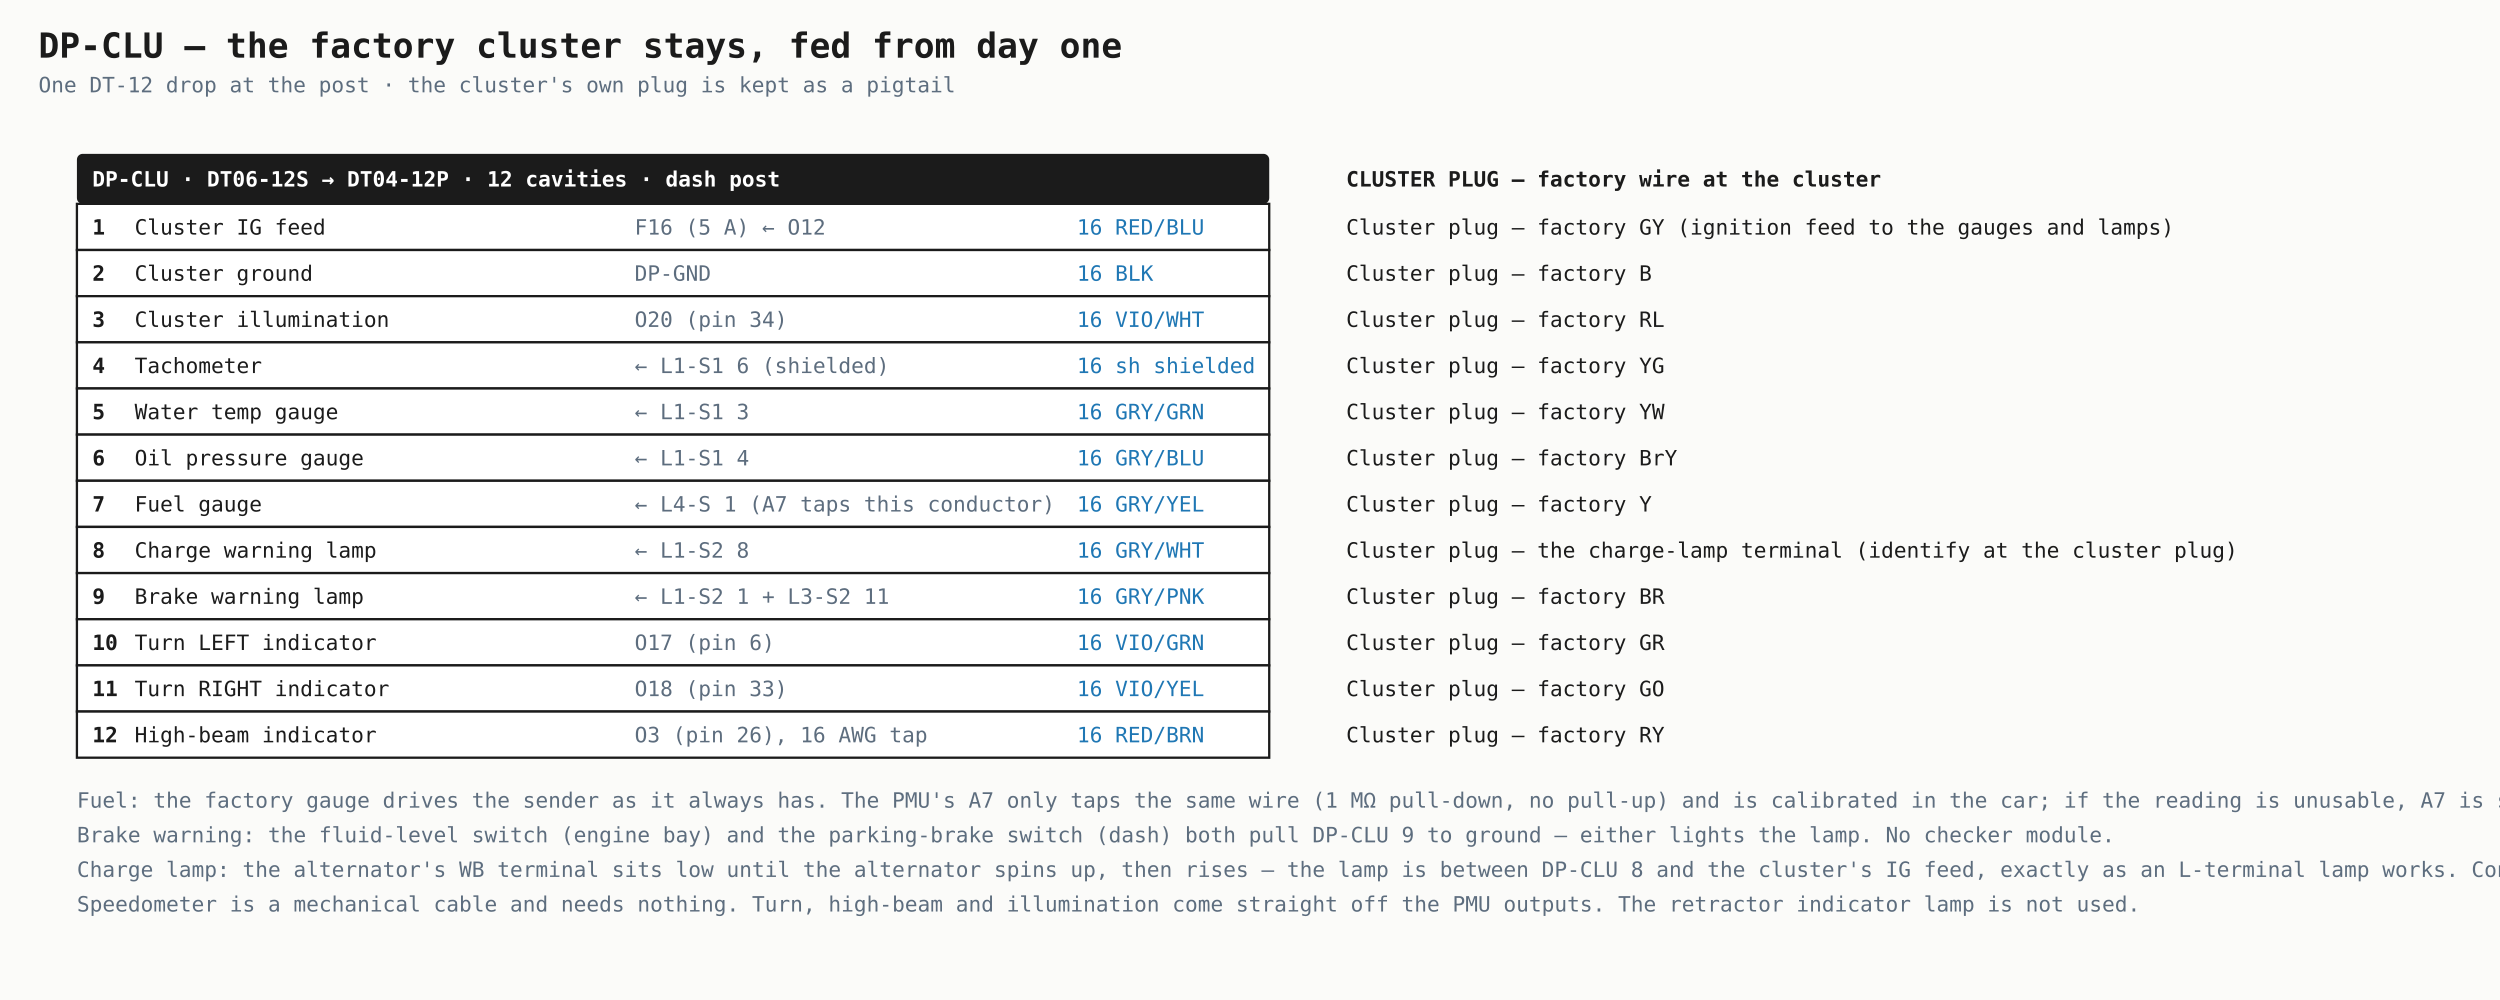
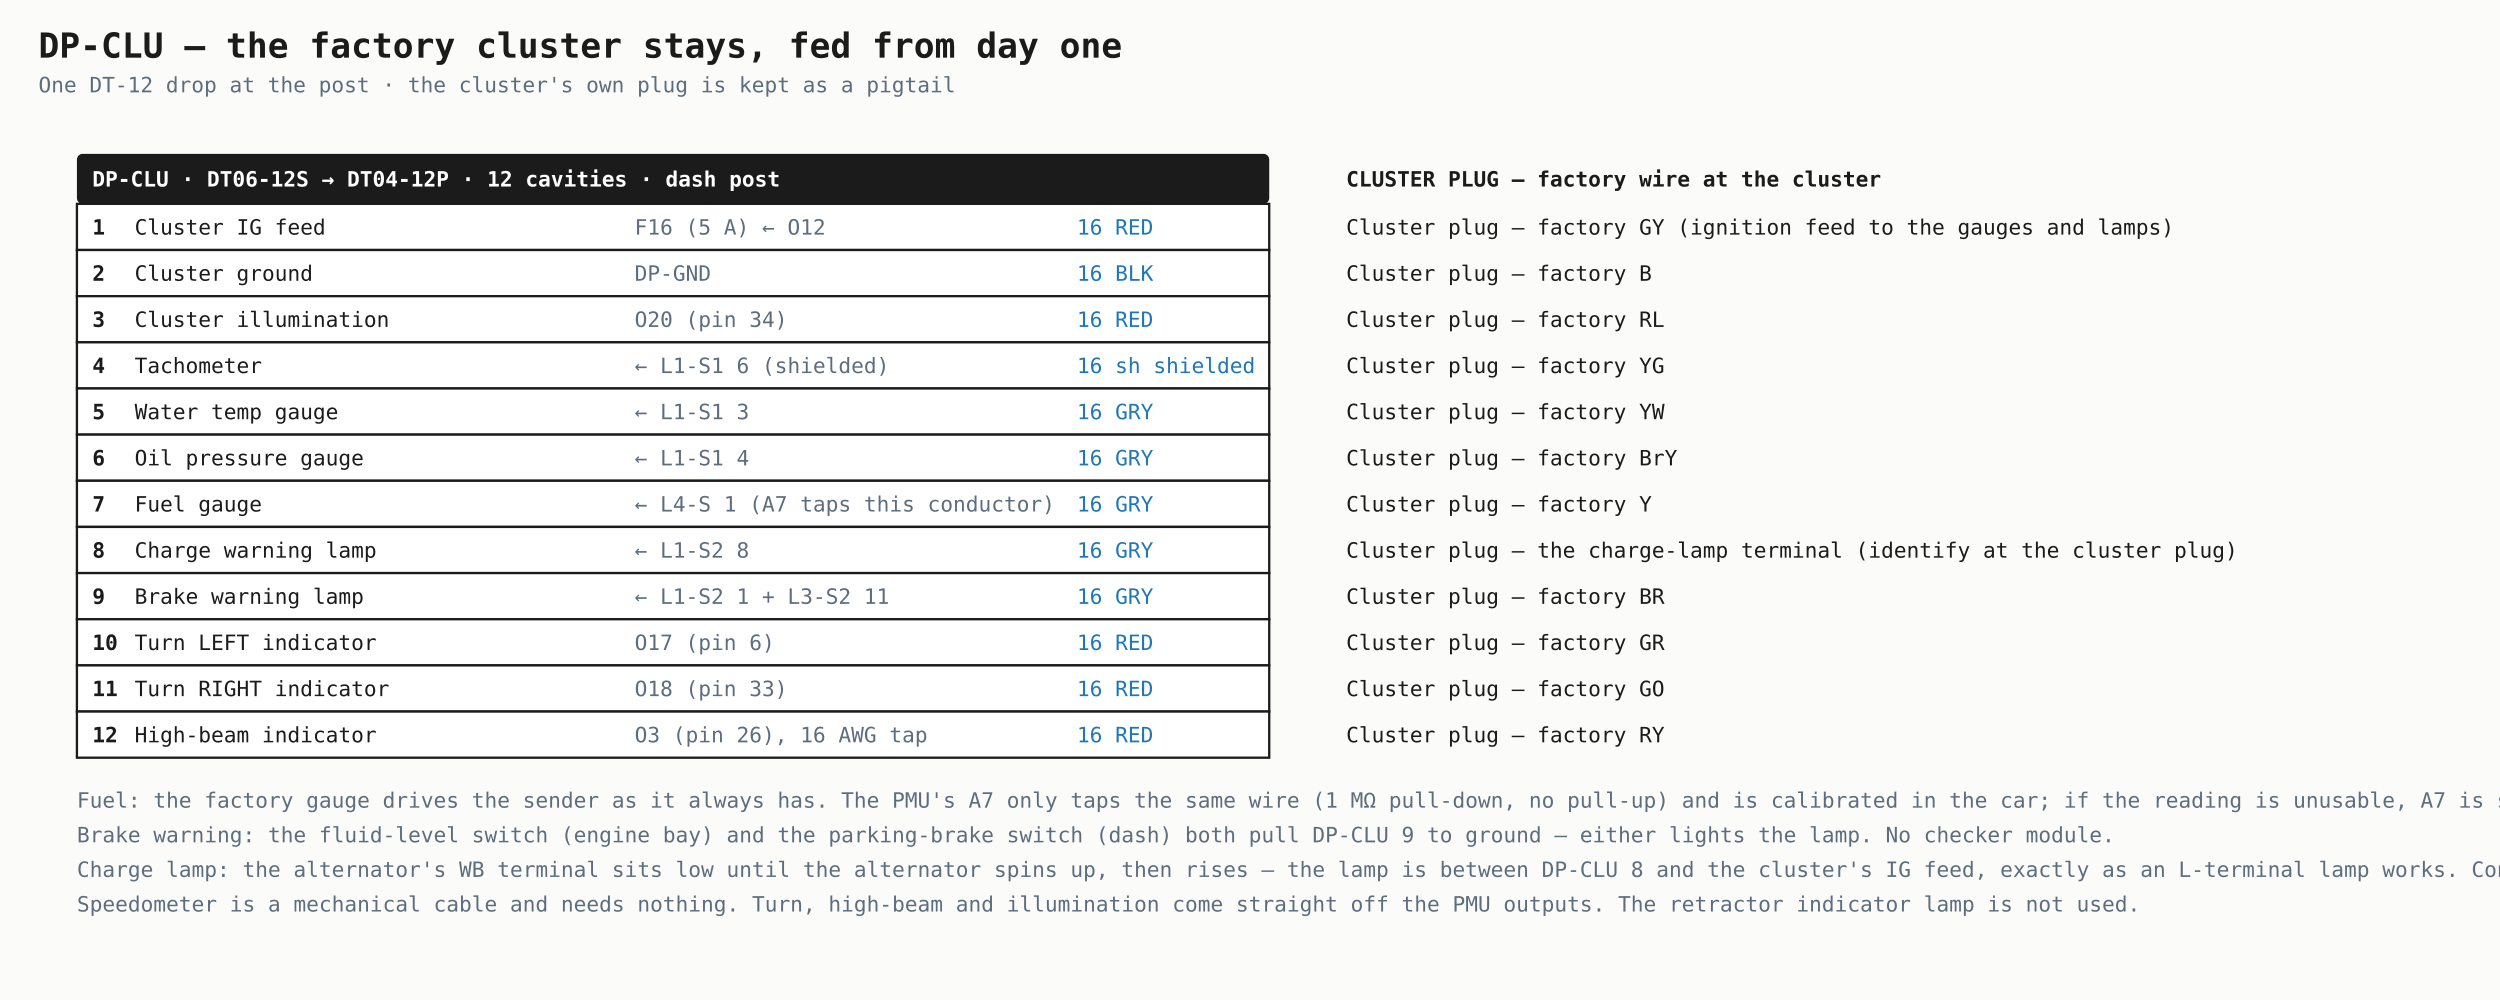
<svg xmlns="http://www.w3.org/2000/svg" width="1300" height="520" viewBox="0 0 1300 520" font-family="ui-monospace, Menlo, Consolas, 'DejaVu Sans Mono', monospace" font-size="11">
  <style>
.t{fill:#1b1b1b}.d{fill:#5d6d7e}.h{font-weight:700;fill:#1b1b1b}.w{fill:#fff}
.box{fill:#fff;stroke:#1b1b1b;stroke-width:1.2}
.zone{fill:#f4f6f6;stroke:#5d6d7e;stroke-width:1;stroke-dasharray:4 3}
.hdr{fill:#1b1b1b}
.pwr{stroke:#c0392b;stroke-width:3;fill:none}
.pwr2{stroke:#c0392b;stroke-width:1.8;fill:none}
.sig{stroke:#1b1b1b;stroke-width:1.3;fill:none}
.cap{stroke:#7f8c8d;stroke-width:1.2;fill:none;stroke-dasharray:4 3}
.gnd{stroke:#7f8c8d;stroke-width:1.4;fill:none}
.can{stroke:#1f77b4;stroke-width:1.4;fill:none;stroke-dasharray:6 3}
.blu{stroke:#1f77b4;stroke-width:1.3;fill:none}
.org{stroke:#e67e22;stroke-width:1.6;fill:none}
.vio{stroke:#8e44ad;stroke-width:1.3;fill:none}
.gry{stroke:#7f8c8d;stroke-width:1.2;fill:none}
.pnk{stroke:#e84393;stroke-width:1.2;fill:none}
.red{stroke:#c0392b;stroke-width:1.6;fill:none}
.s{font-size:10;fill:#5d6d7e}.b{fill:#1f77b4}.r{fill:#c0392b}
.mono{font-family:ui-monospace, Menlo, Consolas, 'DejaVu Sans Mono', monospace}
</style>
  <rect width="1300" height="520" fill="#fbfbf9" />
  <text x="20" y="30" font-size="18" class="h">DP-CLU — the factory cluster stays, fed from day one</text>
  <text x="20" y="48" class="d">One DT-12 drop at the post · the cluster's own plug is kept as a pigtail</text>
  <rect x="40.0" y="80.0" width="620.0" height="26.0" rx="3" class="hdr" />
  <text x="48.0" y="97.0" class="w" font-weight="700">DP-CLU · DT06-12S → DT04-12P · 12 cavities · dash post</text>
  <rect x="40.0" y="106.0" width="620.0" height="24.0" rx="0" class="box" />
  <text x="48.0" y="122.0" class="h">1</text>
  <text x="70.0" y="122.0" class="t">Cluster IG feed</text>
  <text x="330.0" y="122.0" class="d">F16 (5 A) ← O12</text>
-   <text x="560.0" y="122.0" class="b">16 RED/BLU</text>
+   <text x="560.0" y="122.0" class="b">16 RED</text>
  <text x="700.0" y="122.0" class="t">Cluster plug — factory GY (ignition feed to the gauges and lamps)</text>
  <rect x="40.0" y="130.0" width="620.0" height="24.0" rx="0" class="box" />
  <text x="48.0" y="146.0" class="h">2</text>
  <text x="70.0" y="146.0" class="t">Cluster ground</text>
  <text x="330.0" y="146.0" class="d">DP-GND</text>
  <text x="560.0" y="146.0" class="b">16 BLK</text>
  <text x="700.0" y="146.0" class="t">Cluster plug — factory B</text>
  <rect x="40.0" y="154.0" width="620.0" height="24.0" rx="0" class="box" />
  <text x="48.0" y="170.0" class="h">3</text>
  <text x="70.0" y="170.0" class="t">Cluster illumination</text>
  <text x="330.0" y="170.0" class="d">O20 (pin 34)</text>
-   <text x="560.0" y="170.0" class="b">16 VIO/WHT</text>
+   <text x="560.0" y="170.0" class="b">16 RED</text>
  <text x="700.0" y="170.0" class="t">Cluster plug — factory RL</text>
  <rect x="40.0" y="178.0" width="620.0" height="24.0" rx="0" class="box" />
  <text x="48.0" y="194.0" class="h">4</text>
  <text x="70.0" y="194.0" class="t">Tachometer</text>
  <text x="330.0" y="194.0" class="d">← L1-S1 6 (shielded)</text>
  <text x="560.0" y="194.0" class="b">16 sh shielded</text>
  <text x="700.0" y="194.0" class="t">Cluster plug — factory YG</text>
  <rect x="40.0" y="202.0" width="620.0" height="24.0" rx="0" class="box" />
  <text x="48.0" y="218.0" class="h">5</text>
  <text x="70.0" y="218.0" class="t">Water temp gauge</text>
  <text x="330.0" y="218.0" class="d">← L1-S1 3</text>
-   <text x="560.0" y="218.0" class="b">16 GRY/GRN</text>
+   <text x="560.0" y="218.0" class="b">16 GRY</text>
  <text x="700.0" y="218.0" class="t">Cluster plug — factory YW</text>
  <rect x="40.0" y="226.0" width="620.0" height="24.0" rx="0" class="box" />
  <text x="48.0" y="242.0" class="h">6</text>
  <text x="70.0" y="242.0" class="t">Oil pressure gauge</text>
  <text x="330.0" y="242.0" class="d">← L1-S1 4</text>
-   <text x="560.0" y="242.0" class="b">16 GRY/BLU</text>
+   <text x="560.0" y="242.0" class="b">16 GRY</text>
  <text x="700.0" y="242.0" class="t">Cluster plug — factory BrY</text>
  <rect x="40.0" y="250.0" width="620.0" height="24.0" rx="0" class="box" />
  <text x="48.0" y="266.0" class="h">7</text>
  <text x="70.0" y="266.0" class="t">Fuel gauge</text>
  <text x="330.0" y="266.0" class="d">← L4-S 1 (A7 taps this conductor)</text>
-   <text x="560.0" y="266.0" class="b">16 GRY/YEL</text>
+   <text x="560.0" y="266.0" class="b">16 GRY</text>
  <text x="700.0" y="266.0" class="t">Cluster plug — factory Y</text>
  <rect x="40.0" y="274.0" width="620.0" height="24.0" rx="0" class="box" />
  <text x="48.0" y="290.0" class="h">8</text>
  <text x="70.0" y="290.0" class="t">Charge warning lamp</text>
  <text x="330.0" y="290.0" class="d">← L1-S2 8</text>
-   <text x="560.0" y="290.0" class="b">16 GRY/WHT</text>
+   <text x="560.0" y="290.0" class="b">16 GRY</text>
  <text x="700.0" y="290.0" class="t">Cluster plug — the charge-lamp terminal (identify at the cluster plug)</text>
  <rect x="40.0" y="298.0" width="620.0" height="24.0" rx="0" class="box" />
  <text x="48.0" y="314.0" class="h">9</text>
  <text x="70.0" y="314.0" class="t">Brake warning lamp</text>
  <text x="330.0" y="314.0" class="d">← L1-S2 1 + L3-S2 11</text>
-   <text x="560.0" y="314.0" class="b">16 GRY/PNK</text>
+   <text x="560.0" y="314.0" class="b">16 GRY</text>
  <text x="700.0" y="314.0" class="t">Cluster plug — factory BR</text>
  <rect x="40.0" y="322.0" width="620.0" height="24.0" rx="0" class="box" />
  <text x="48.0" y="338.0" class="h">10</text>
  <text x="70.0" y="338.0" class="t">Turn LEFT indicator</text>
  <text x="330.0" y="338.0" class="d">O17 (pin 6)</text>
-   <text x="560.0" y="338.0" class="b">16 VIO/GRN</text>
+   <text x="560.0" y="338.0" class="b">16 RED</text>
  <text x="700.0" y="338.0" class="t">Cluster plug — factory GR</text>
  <rect x="40.0" y="346.0" width="620.0" height="24.0" rx="0" class="box" />
  <text x="48.0" y="362.0" class="h">11</text>
  <text x="70.0" y="362.0" class="t">Turn RIGHT indicator</text>
  <text x="330.0" y="362.0" class="d">O18 (pin 33)</text>
-   <text x="560.0" y="362.0" class="b">16 VIO/YEL</text>
+   <text x="560.0" y="362.0" class="b">16 RED</text>
  <text x="700.0" y="362.0" class="t">Cluster plug — factory GO</text>
  <rect x="40.0" y="370.0" width="620.0" height="24.0" rx="0" class="box" />
  <text x="48.0" y="386.0" class="h">12</text>
  <text x="70.0" y="386.0" class="t">High-beam indicator</text>
  <text x="330.0" y="386.0" class="d">O3 (pin 26), 16 AWG tap</text>
-   <text x="560.0" y="386.0" class="b">16 RED/BRN</text>
+   <text x="560.0" y="386.0" class="b">16 RED</text>
  <text x="700.0" y="386.0" class="t">Cluster plug — factory RY</text>
  <text x="700.0" y="97.0" class="h">CLUSTER PLUG — factory wire at the cluster</text>
  <text x="40.0" y="420.0" class="d">Fuel: the factory gauge drives the sender as it always has. The PMU's A7 only taps the same wire (1 MΩ pull-down, no pull-up) and is calibrated in the car; if the reading is unusable, A7 is simply left unused.</text>
  <text x="40.0" y="438.0" class="d">Brake warning: the fluid-level switch (engine bay) and the parking-brake switch (dash) both pull DP-CLU 9 to ground — either lights the lamp. No checker module.</text>
  <text x="40.0" y="456.0" class="d">Charge lamp: the alternator's WB terminal sits low until the alternator spins up, then rises — the lamp is between DP-CLU 8 and the cluster's IG feed, exactly as an L-terminal lamp works. Confirm at first start.</text>
  <text x="40.0" y="474.0" class="d">Speedometer is a mechanical cable and needs nothing. Turn, high-beam and illumination come straight off the PMU outputs. The retractor indicator lamp is not used.</text>
</svg>
